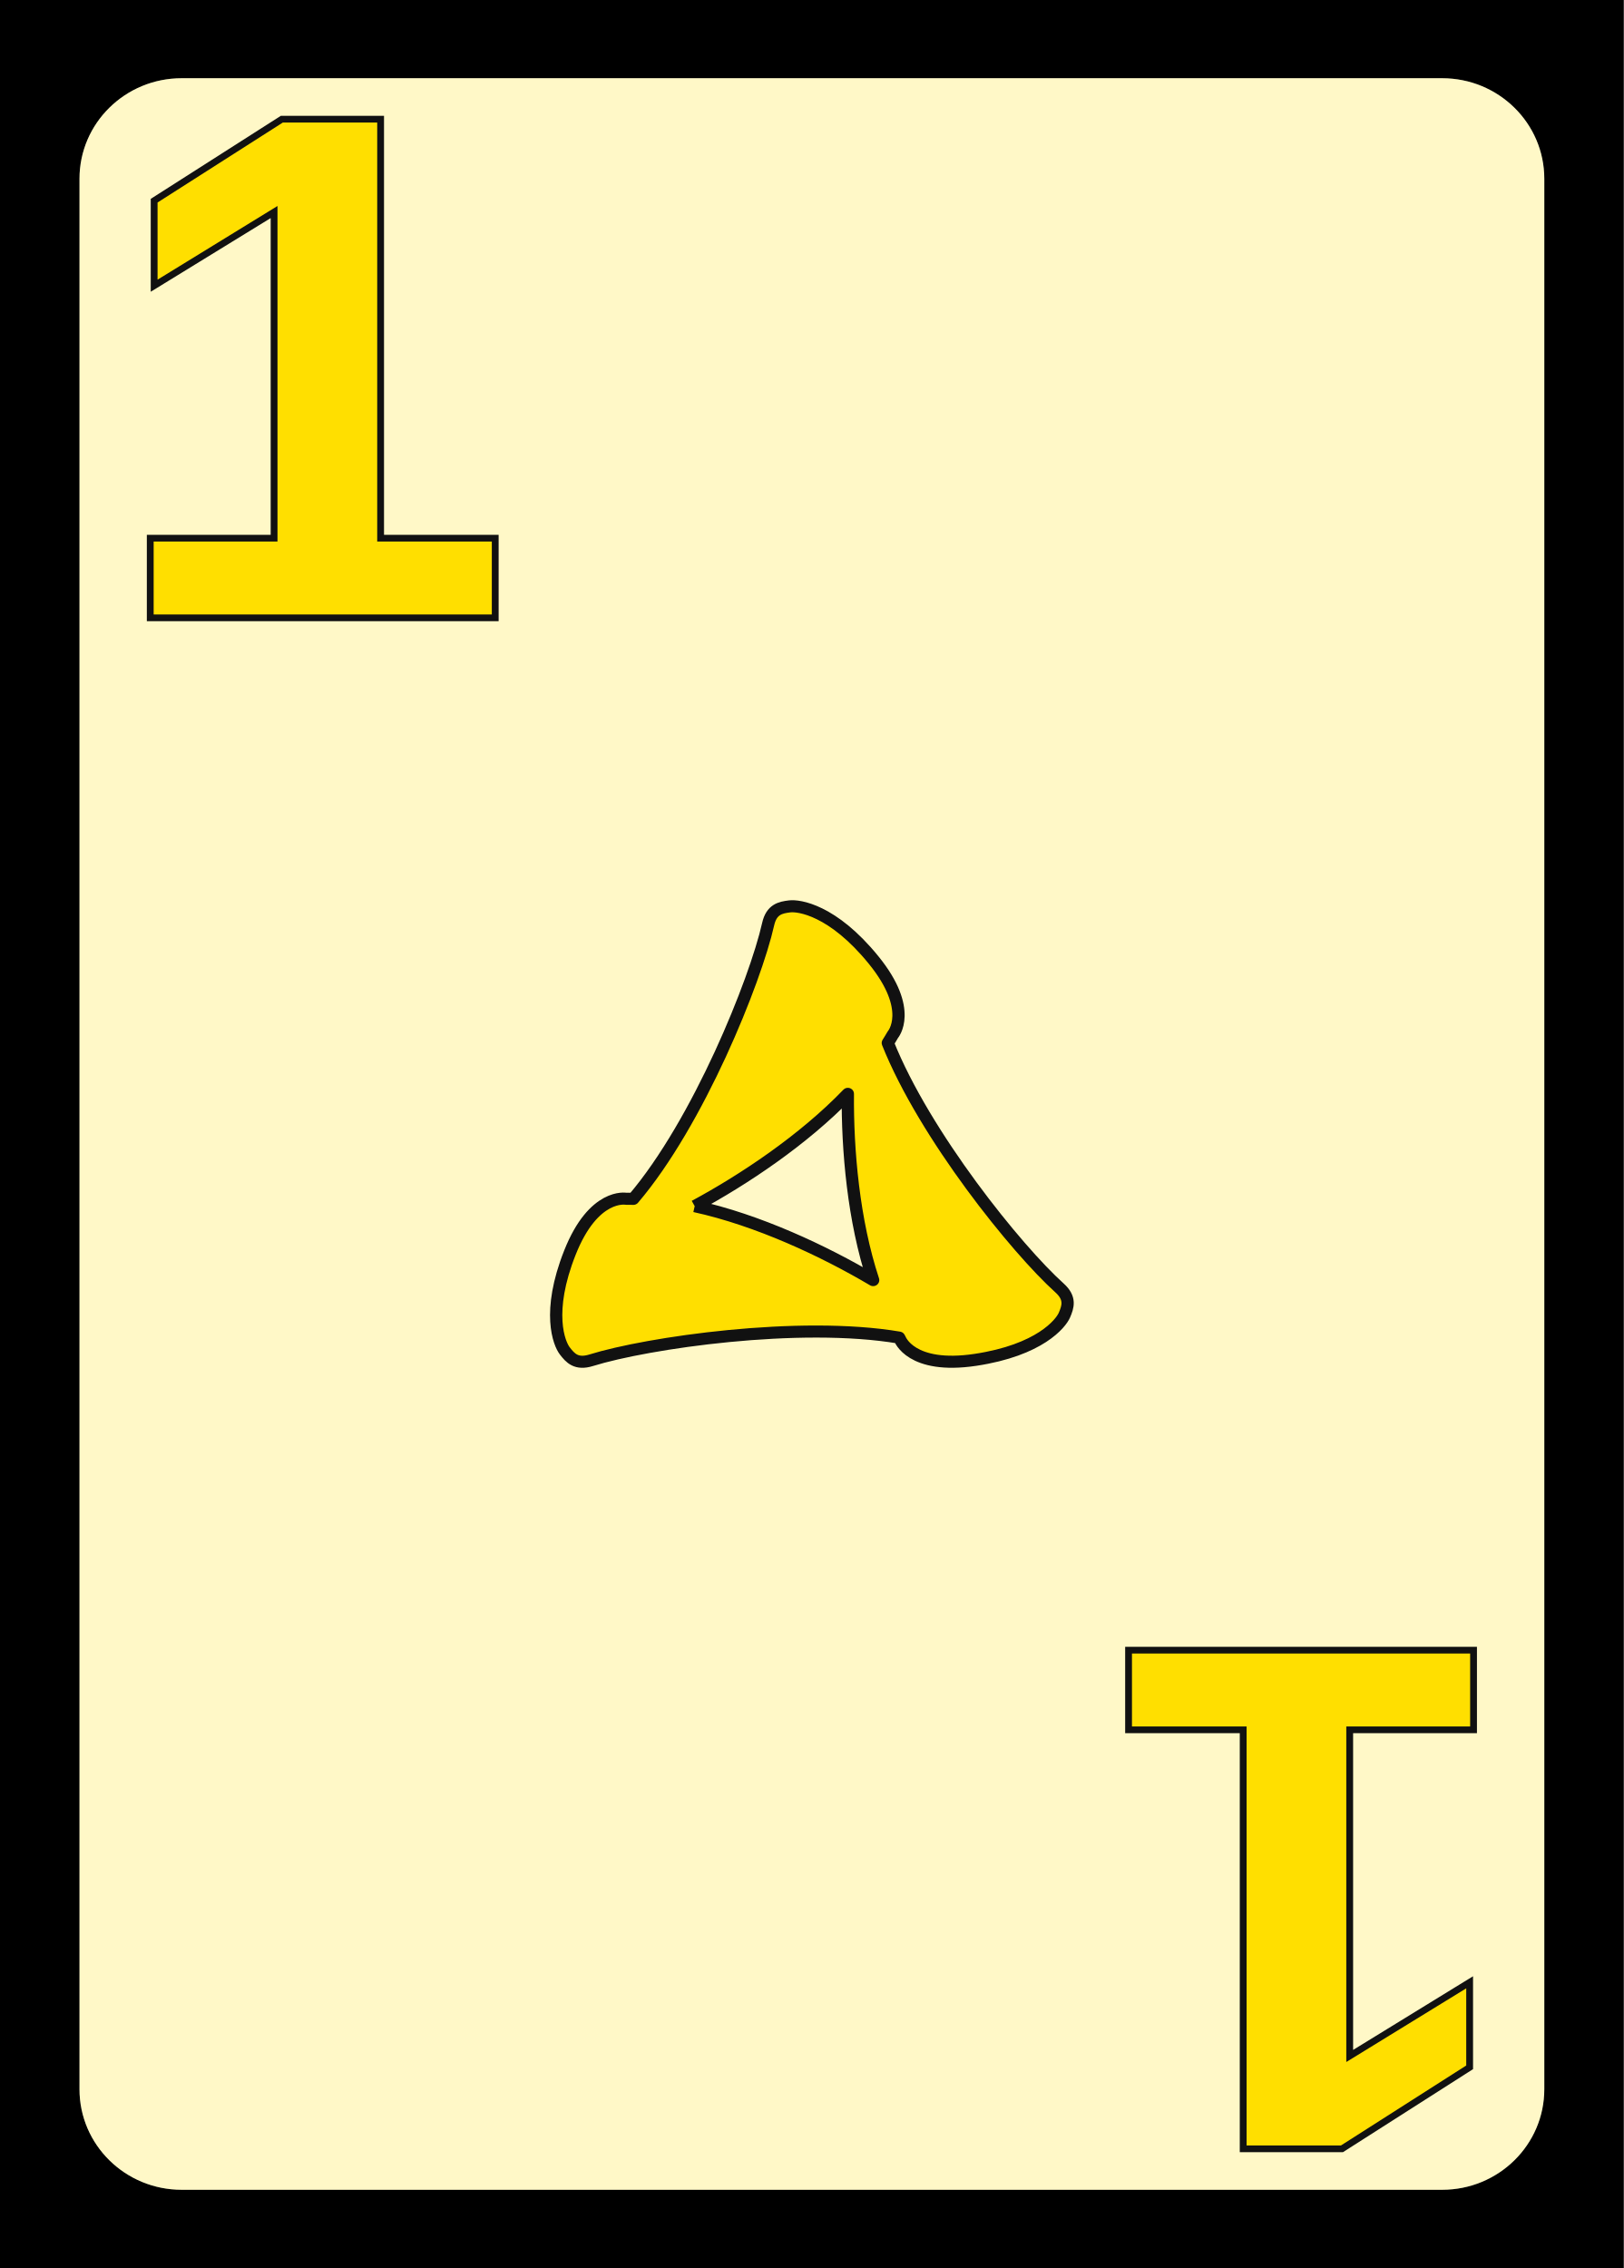
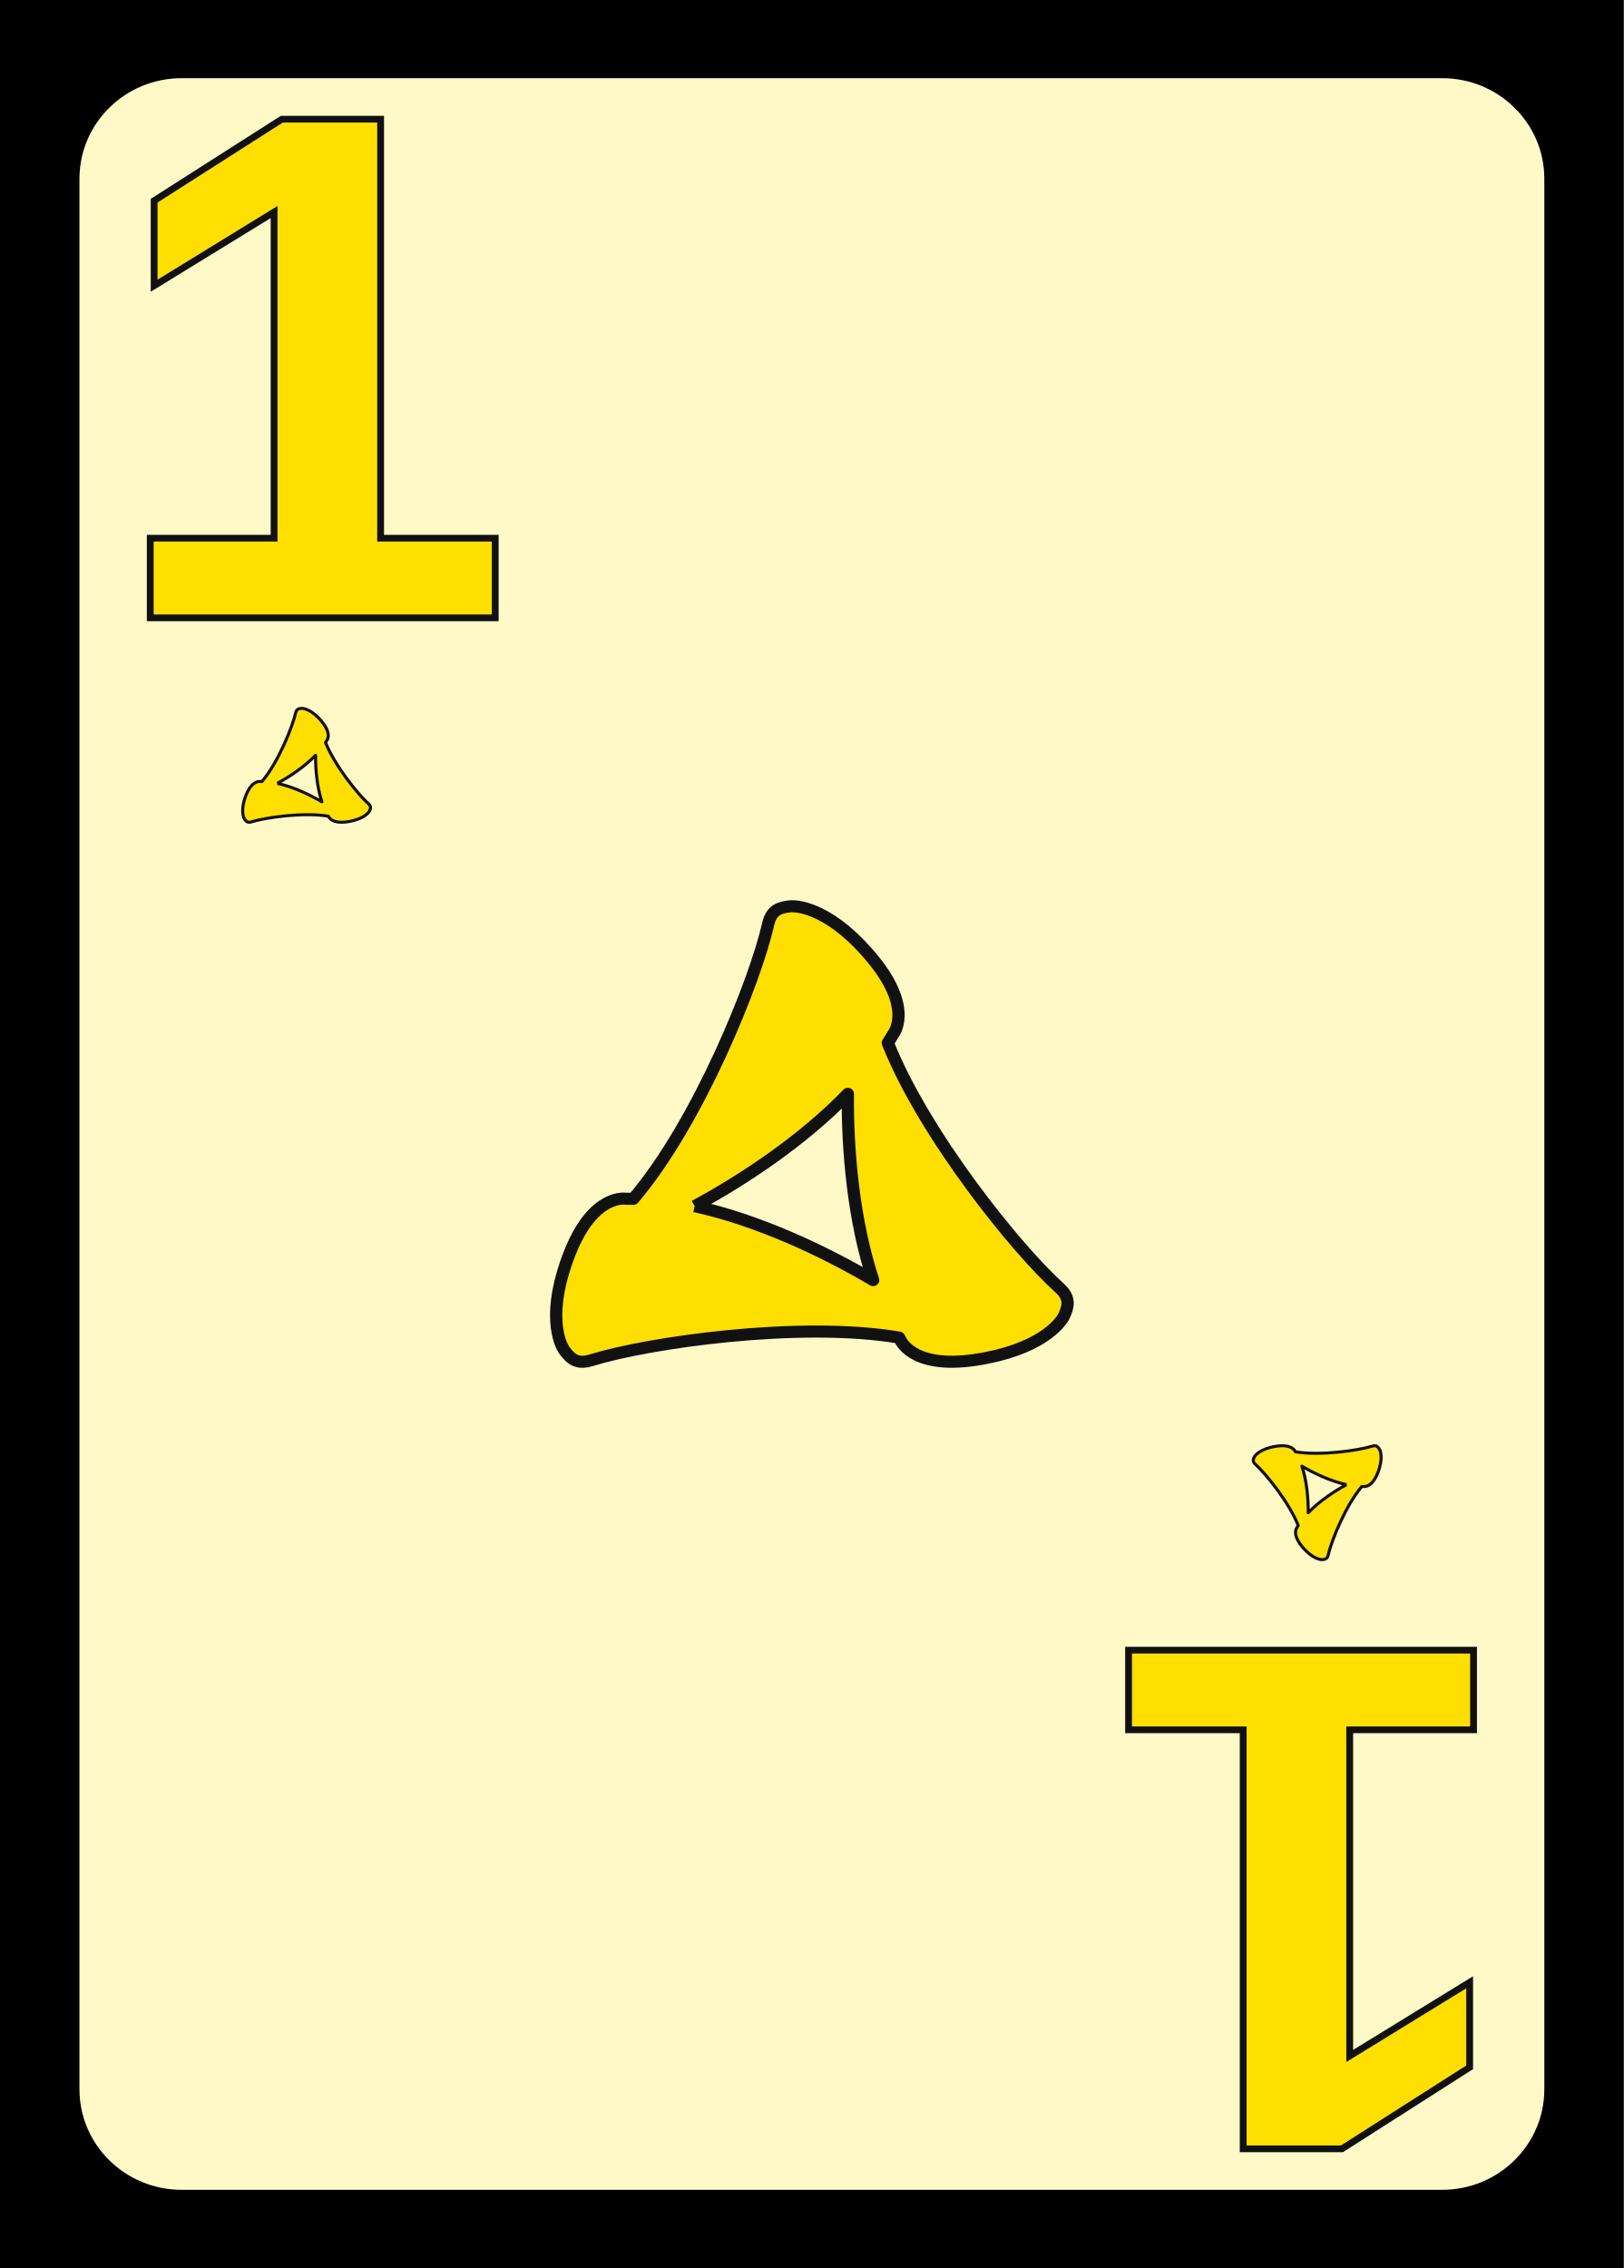
<svg xmlns="http://www.w3.org/2000/svg" width="63mm" height="88mm" viewBox="0 0 286 406" preserveAspectRatio="none" role="img" aria-labelledby="title">
  <rect width="286" height="406" fill="#000" />
  <rect x="14" y="14" width="258" height="378" rx="18" fill="white" />
  <rect x="14" y="14" width="258" height="378" rx="18" fill="#ffdf00" fill-opacity="0.22" />
  <text x="19" y="110" font-family="Arial,Helvetica,sans-serif" font-size="128" font-weight="700" fill="#ffdf00" stroke="#111" stroke-width="2.4" paint-order="stroke fill">1</text>
+   <g class="corner-suit-icon">
+     <g transform="translate(54 137) rotate(0) scale(0.18)">
+       <path d="M-28.673 17.938C-16.652 11.349 -2.065 1.479 8.793 -9.983C8.669 4.052 10.183 21.557 14.985 36.326C2.971 29.107 -13.169 21.388 -28.673 17.938M60.554 38.25C50.157 28.75 27.565 0.322 18.572 -22.634C18.975 -23.315 19.43 -24 19.8 -24.694C19.8 -24.694 25.07 -30.795 15.076 -43.277C5.096 -55.76 -3.221 -56.871 -5.444 -56.591C-7.666 -56.312 -9.882 -55.896 -10.707 -52.153C-13.826 -38.034 -27.783 -2.829 -43.683 16.125C-44.274 16.125 -44.878 16.082 -45.457 16.104C-45.457 16.104 -53.377 14.583 -59.186 29.476C-65.008 44.362 -61.805 52.127 -60.46 53.908C-59.115 55.693 -57.64 57.41 -53.988 56.253C-40.258 51.906 -3.026 46.422 21.346 50.62C21.412 50.716 21.462 50.84 21.529 50.937C21.529 50.937 24.167 58.559 39.976 56.155C55.779 53.745 60.892 47.091 61.77 45.038C62.634 42.978 63.394 40.834 60.555 38.254Z" fill="#ffdf00" stroke="#111" stroke-width="3" stroke-linejoin="round" />
+     </g>
+   </g>
  <g transform="translate(286 406) rotate(180)">
    <text x="19" y="110" font-family="Arial,Helvetica,sans-serif" font-size="128" font-weight="700" fill="#ffdf00" stroke="#111" stroke-width="2.4" paint-order="stroke fill">1</text>
+     <g class="corner-suit-icon">
+       <g transform="translate(54 137) rotate(0) scale(0.18)">
+         <path d="M-28.673 17.938C-16.652 11.349 -2.065 1.479 8.793 -9.983C8.669 4.052 10.183 21.557 14.985 36.326C2.971 29.107 -13.169 21.388 -28.673 17.938M60.554 38.25C50.157 28.75 27.565 0.322 18.572 -22.634C18.975 -23.315 19.43 -24 19.8 -24.694C19.8 -24.694 25.07 -30.795 15.076 -43.277C5.096 -55.76 -3.221 -56.871 -5.444 -56.591C-7.666 -56.312 -9.882 -55.896 -10.707 -52.153C-13.826 -38.034 -27.783 -2.829 -43.683 16.125C-44.274 16.125 -44.878 16.082 -45.457 16.104C-45.457 16.104 -53.377 14.583 -59.186 29.476C-65.008 44.362 -61.805 52.127 -60.46 53.908C-59.115 55.693 -57.64 57.41 -53.988 56.253C-40.258 51.906 -3.026 46.422 21.346 50.62C21.412 50.716 21.462 50.84 21.529 50.937C21.529 50.937 24.167 58.559 39.976 56.155C55.779 53.745 60.892 47.091 61.77 45.038C62.634 42.978 63.394 40.834 60.555 38.254Z" fill="#ffdf00" stroke="#111" stroke-width="3" stroke-linejoin="round" />
+       </g>
+     </g>
  </g>
  <g transform="translate(143 203) rotate(0) scale(0.72)">
    <path d="M-28.673 17.938C-16.652 11.349 -2.065 1.479 8.793 -9.983C8.669 4.052 10.183 21.557 14.985 36.326C2.971 29.107 -13.169 21.388 -28.673 17.938M60.554 38.25C50.157 28.75 27.565 0.322 18.572 -22.634C18.975 -23.315 19.43 -24 19.8 -24.694C19.8 -24.694 25.07 -30.795 15.076 -43.277C5.096 -55.76 -3.221 -56.871 -5.444 -56.591C-7.666 -56.312 -9.882 -55.896 -10.707 -52.153C-13.826 -38.034 -27.783 -2.829 -43.683 16.125C-44.274 16.125 -44.878 16.082 -45.457 16.104C-45.457 16.104 -53.377 14.583 -59.186 29.476C-65.008 44.362 -61.805 52.127 -60.46 53.908C-59.115 55.693 -57.64 57.41 -53.988 56.253C-40.258 51.906 -3.026 46.422 21.346 50.62C21.412 50.716 21.462 50.84 21.529 50.937C21.529 50.937 24.167 58.559 39.976 56.155C55.779 53.745 60.892 47.091 61.77 45.038C62.634 42.978 63.394 40.834 60.555 38.254Z" fill="#ffdf00" stroke="#111" stroke-width="3" stroke-linejoin="round" />
  </g>
</svg>
